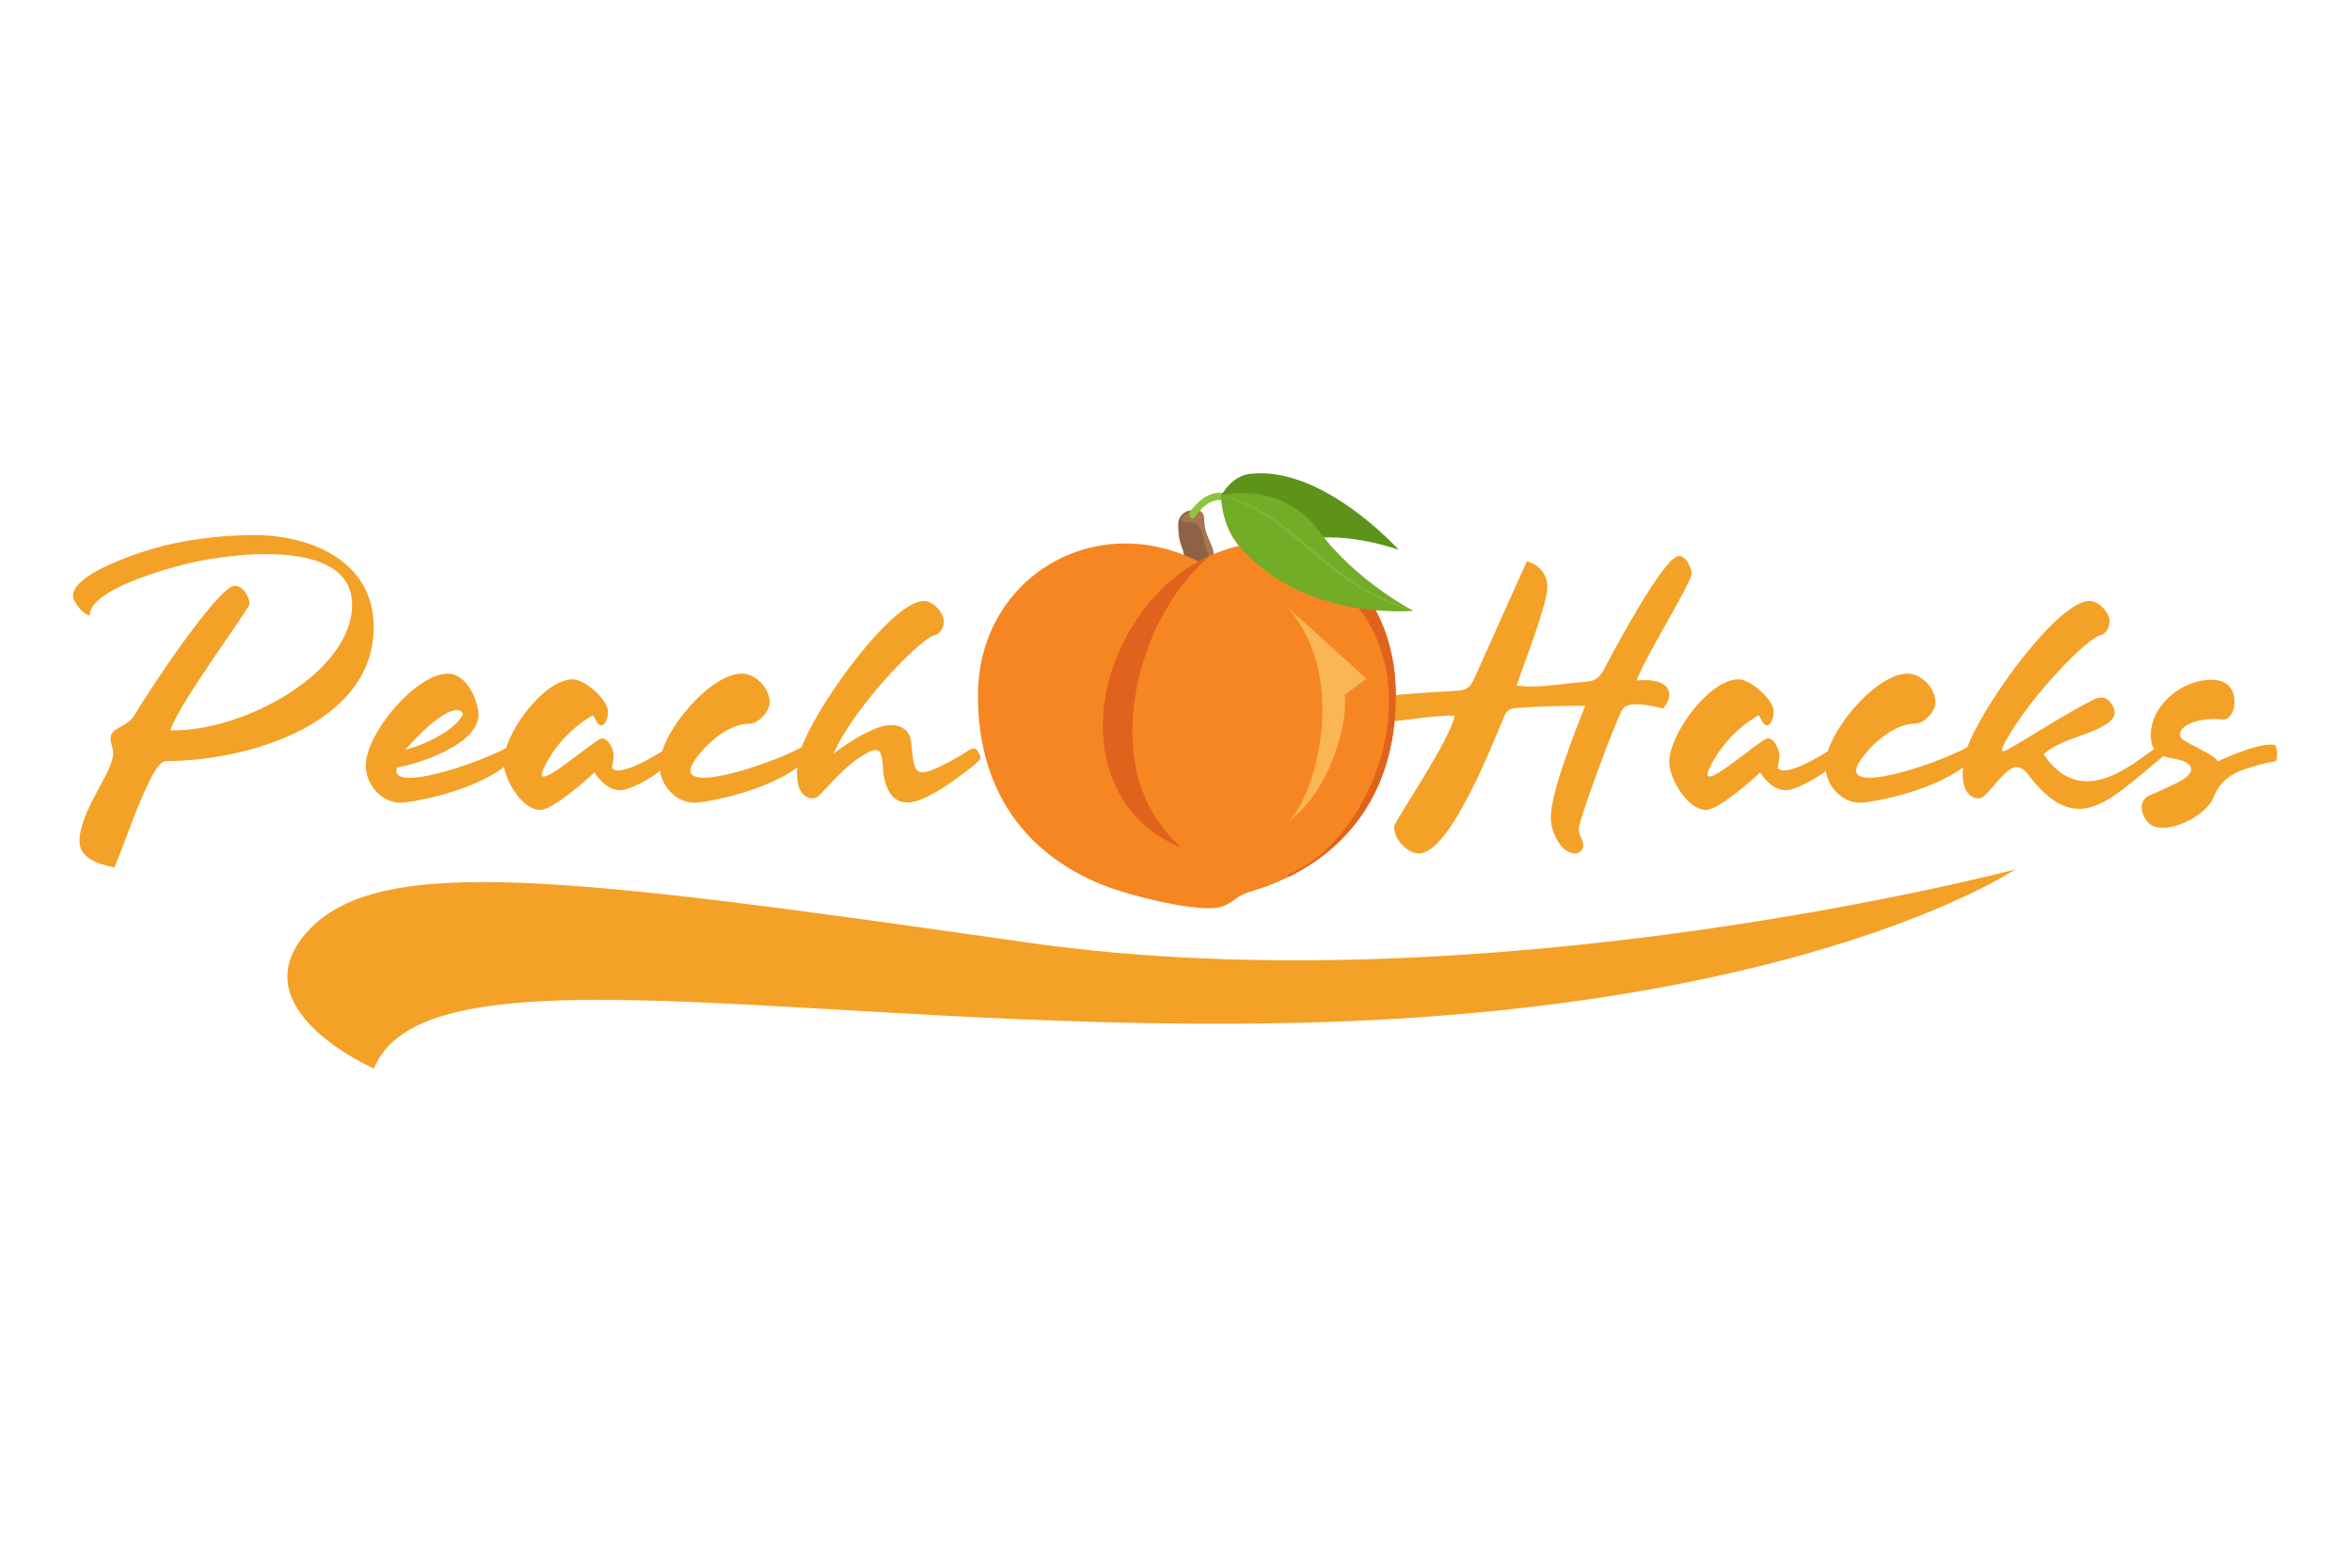
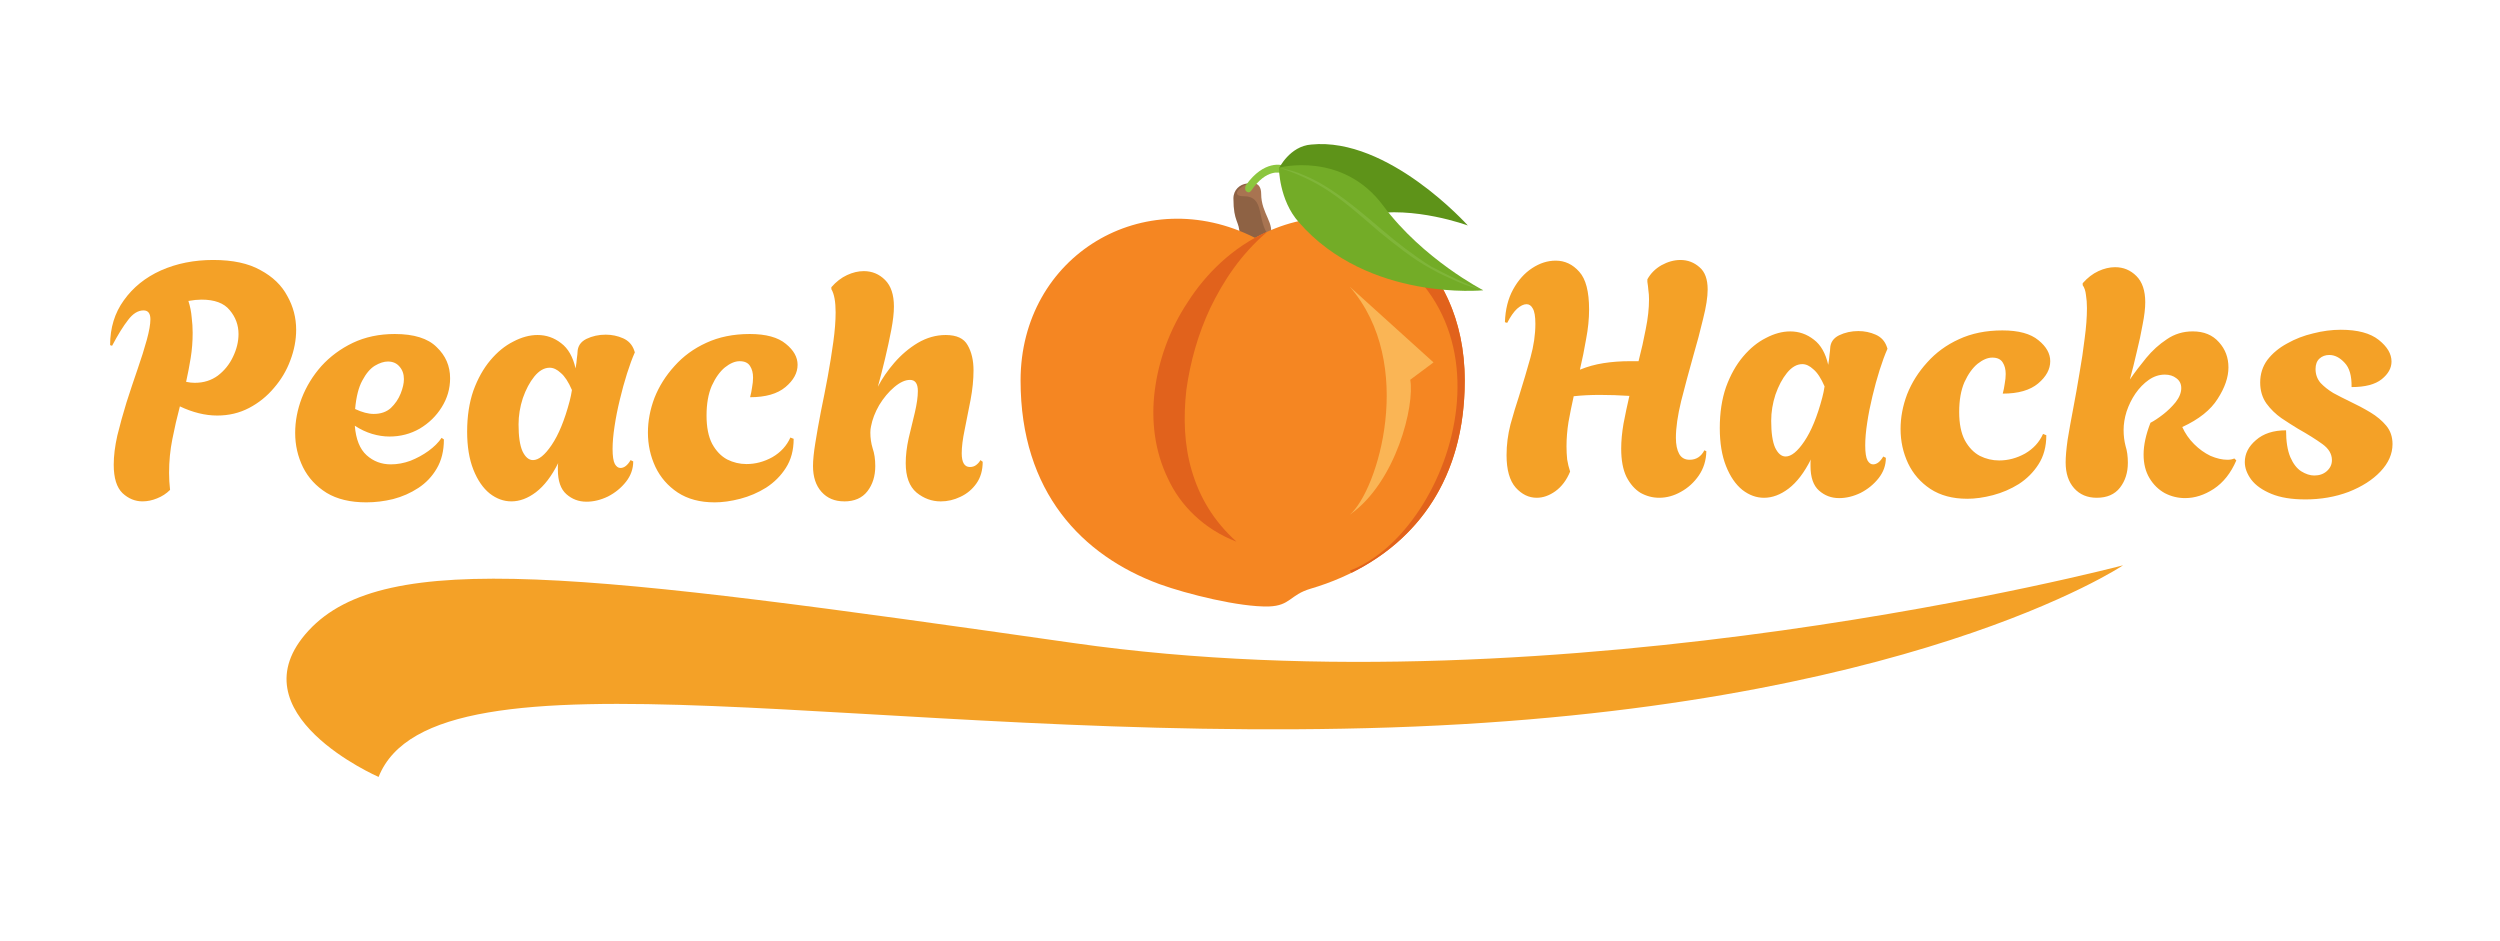
- <svg xmlns="http://www.w3.org/2000/svg" width="210mm" height="140mm" viewBox="0 0 210 140" version="1.1" id="svg1" xml:space="preserve">
+ <svg xmlns="http://www.w3.org/2000/svg" width="210mm" height="79mm" viewBox="0 0 210 79" version="1.1" id="svg1" xml:space="preserve">
  <defs id="defs1" />
-   <path style="font-size:33.804px;font-family:Baleday;-inkscape-font-specification:Baleday;fill:#f4a127;stroke-width:0.775" d="m 22.682,47.786 c -4.327,0.034 -8.147,0.71 -11.696,2.13 -1.217,0.473 -4.462,1.825 -4.462,3.279 0,0.642 1.014,1.758 1.487,1.758 -0.034,-1.792 4.259,-3.448 8.214,-4.496 3.651,-0.98 15.212,-2.671 15.212,3.549 0,5.916 -9.431,11.324 -16.226,11.223 0.676,-2.299 7.065,-10.885 7.065,-11.291 0,-0.676 -0.575,-1.623 -1.318,-1.623 -1.487,0 -7.978,9.837 -8.89,11.46 -0.676,1.217 -2.197,1.149 -2.197,2.163 0,0.439 0.237,0.879 0.237,1.318 0,1.724 -3.009,5.138 -3.009,7.876 0,1.42 1.454,1.994 3.11,2.332 1.014,-2.4 1.521,-4.124 2.569,-6.49 0.338,-0.744 1.251,-3.009 2.062,-3.009 7.268,0 18.525,-3.313 18.525,-11.967 0,-5.916 -5.645,-8.214 -10.682,-8.214 z m 22.75,18.896 c -2.84,1.555 -10.817,4.226 -9.972,1.825 -0.237,0.203 7.133,-1.454 7.268,-4.631 0,-1.217 -1.014,-3.718 -2.738,-3.718 -2.84,0 -7.335,5.341 -7.335,8.214 0,1.656 1.386,3.313 3.11,3.313 0.913,0 6.896,-1.014 9.803,-3.651 0.845,-0.777 0.608,-1.758 -0.135,-1.352 z m -9.228,0.27 c 1.859,-2.163 4.496,-4.395 5.138,-3.211 -0.473,1.251 -3.042,2.671 -5.138,3.211 z m 23.325,-0.135 c -1.048,0.71 -4.226,2.637 -4.902,1.758 0.068,-0.372 0.169,-0.71 0.169,-1.082 0,-0.507 -0.439,-1.555 -1.048,-1.555 -0.608,0 -6.558,5.409 -5.172,2.603 0.947,-1.927 2.468,-3.583 4.361,-4.665 0.135,0.203 0.237,0.372 0.338,0.575 0.507,0.845 1.014,-0.101 1.014,-0.879 0,-1.116 -2.096,-2.907 -3.144,-2.907 -2.637,0 -6.186,4.935 -6.186,7.369 0,1.487 1.623,4.293 3.279,4.293 1.082,0 3.989,-2.535 4.834,-3.347 0.541,0.811 1.285,1.589 2.332,1.589 1.116,0 4.699,-2.096 4.699,-3.245 0,-0.406 -0.27,-0.71 -0.575,-0.507 z M 71.664,66.682 c -3.009,1.656 -11.798,4.53 -9.702,1.318 1.014,-1.555 3.076,-3.38 4.969,-3.38 0.811,0 1.792,-1.116 1.792,-1.893 0,-1.251 -1.217,-2.569 -2.501,-2.569 -2.84,0 -7.335,5.341 -7.335,8.214 0,1.656 1.386,3.313 3.11,3.313 0.913,0 6.896,-1.014 9.803,-3.651 0.845,-0.777 0.608,-1.758 -0.135,-1.352 z m 7.166,1.825 c 0.101,1.656 0.676,3.313 2.4,3.144 1.69,-0.135 4.631,-2.434 5.814,-3.38 0.507,-0.507 0.676,-0.473 0.27,-1.183 -0.237,-0.372 -0.541,-0.27 -0.845,-0.068 -0.608,0.406 -2.637,1.623 -3.718,1.893 -1.048,0.27 -1.217,-0.372 -1.386,-2.637 -0.169,-1.352 -1.352,-1.724 -2.569,-1.42 -1.386,0.372 -3.11,1.487 -4.361,2.434 1.724,-4.056 7.741,-10.31 9.059,-10.581 0.473,-0.101 0.777,-0.71 0.777,-1.217 0,-0.777 -0.947,-1.825 -1.792,-1.825 -2.738,0 -9.093,8.654 -10.783,12.744 -0.473,1.116 -0.744,2.873 -0.338,3.955 0.372,0.947 1.251,1.116 1.69,0.744 0.744,-0.676 2.028,-2.299 3.482,-3.313 1.792,-1.217 2.197,-1.149 2.299,0.71 z m 51.044,-4.597 c -0.338,2.13 -5.409,9.465 -5.409,9.938 0,1.048 1.149,2.366 2.231,2.366 2.772,0 6.592,-9.837 7.606,-12.237 0.203,-0.473 0.473,-0.71 1.014,-0.744 2.062,-0.169 4.158,-0.203 6.22,-0.203 -0.913,2.299 -3.076,7.741 -3.076,10.006 0,1.149 0.845,3.178 2.197,3.178 0.372,0 0.71,-0.338 0.71,-0.71 0,-0.473 -0.406,-0.913 -0.406,-1.487 0,-0.777 3.279,-9.634 3.887,-10.648 0.27,-0.439 0.845,-0.473 1.285,-0.473 0.811,0 1.589,0.203 2.366,0.372 0.27,-0.338 0.541,-0.777 0.541,-1.251 0,-1.048 -1.318,-1.285 -2.163,-1.285 l -0.744,0.034 c 0.642,-1.927 4.902,-8.721 4.902,-9.533 0,-0.541 -0.507,-1.589 -1.116,-1.589 -1.352,0 -5.949,8.688 -6.693,10.107 -0.372,0.676 -0.71,1.048 -1.521,1.116 -1.69,0.135 -3.38,0.439 -5.071,0.439 -0.406,0 -0.811,-0.034 -1.217,-0.101 0.608,-1.825 2.738,-7.234 2.738,-8.789 0,-1.149 -0.744,-1.994 -1.825,-2.299 -1.555,3.482 -3.144,6.964 -4.699,10.479 -0.304,0.676 -0.642,1.014 -1.386,1.082 -1.487,0.101 -8.519,0.439 -9.398,1.014 0.203,0.845 0.27,1.859 1.352,1.859 2.502,0 5.003,-0.642 7.504,-0.642 z m 33.736,2.907 c -1.048,0.71 -4.226,2.637 -4.902,1.758 0.068,-0.372 0.169,-0.71 0.169,-1.082 0,-0.507 -0.439,-1.555 -1.048,-1.555 -0.608,0 -6.558,5.409 -5.172,2.603 0.947,-1.927 2.468,-3.583 4.361,-4.665 0.135,0.203 0.237,0.372 0.338,0.575 0.507,0.845 1.014,-0.101 1.014,-0.879 0,-1.116 -2.096,-2.907 -3.144,-2.907 -2.637,0 -6.186,4.935 -6.186,7.369 0,1.487 1.623,4.293 3.279,4.293 1.082,0 3.989,-2.535 4.834,-3.347 0.541,0.811 1.285,1.589 2.332,1.589 1.116,0 4.699,-2.096 4.699,-3.245 0,-0.406 -0.27,-0.71 -0.575,-0.507 z m 12.136,-0.135 c -3.009,1.656 -11.798,4.53 -9.702,1.318 1.014,-1.555 3.076,-3.38 4.969,-3.38 0.811,0 1.792,-1.116 1.792,-1.893 0,-1.251 -1.217,-2.569 -2.501,-2.569 -2.84,0 -7.335,5.341 -7.335,8.214 0,1.656 1.386,3.313 3.11,3.313 0.913,0 6.896,-1.014 9.803,-3.651 0.845,-0.777 0.608,-1.758 -0.135,-1.352 z m 3.313,-0.473 c 2.197,-3.989 7.302,-9.262 8.519,-9.499 0.473,-0.101 0.777,-0.71 0.777,-1.217 0,-0.777 -0.947,-1.825 -1.792,-1.825 -2.738,0 -9.093,8.654 -10.783,12.744 -0.473,1.116 -0.744,2.873 -0.338,3.955 0.372,0.947 1.251,1.116 1.69,0.744 0.744,-0.642 2.028,-2.603 2.873,-2.603 0.372,0 0.744,0.203 0.98,0.541 4.395,5.814 7.099,2.637 11.967,-1.352 0.372,-0.304 0.338,-0.473 0.169,-0.744 -0.169,-0.237 -0.372,-0.372 -0.744,-0.101 -2.163,1.521 -6.592,5.442 -9.905,0.507 1.487,-1.386 3.955,-1.589 5.713,-2.772 0.71,-0.507 0.777,-1.082 0.372,-1.69 -0.406,-0.642 -1.014,-0.777 -1.656,-0.406 -2.468,1.251 -4.969,2.907 -7.369,4.293 -0.879,0.507 -0.98,0.439 -0.473,-0.575 z m 18.964,1.792 c -0.304,-0.608 -2.366,-1.42 -3.144,-1.961 -0.372,-0.304 -0.237,-0.71 -0.068,-0.913 0.71,-0.845 2.569,-1.014 3.516,-0.879 0.947,0.135 1.285,-1.082 1.149,-1.994 -0.372,-2.332 -3.617,-1.623 -5.138,-0.541 -2.4,1.69 -2.569,3.989 -2.096,5.037 0.608,1.285 2.603,0.71 3.313,1.656 0.541,0.947 -1.487,1.656 -3.651,2.637 -1.318,0.608 -0.507,2.569 0.575,2.806 1.656,0.439 4.564,-1.116 5.172,-2.671 0.473,-1.217 1.251,-1.825 2.265,-2.299 2.468,-0.913 3.245,-0.811 3.313,-0.947 0.135,-0.304 0.101,-1.386 -0.169,-1.42 -1.183,-0.203 -3.989,0.98 -5.037,1.487 z" id="text1" aria-label="Peach   Hacks" />
-   <g style="fill:none" id="g1" transform="matrix(0.7822096,0,0,0.7822096,86.0205,40.94208)">
+   <path style="font-size:33.804px;font-family:Baleday;-inkscape-font-specification:Baleday;display:none;fill:#f4a127;stroke-width:0.775" d="m 22.682,47.786 c -4.327,0.034 -8.147,0.71 -11.696,2.13 -1.217,0.473 -4.462,1.825 -4.462,3.279 0,0.642 1.014,1.758 1.487,1.758 -0.034,-1.792 4.259,-3.448 8.214,-4.496 3.651,-0.98 15.212,-2.671 15.212,3.549 0,5.916 -9.431,11.324 -16.226,11.223 0.676,-2.299 7.065,-10.885 7.065,-11.291 0,-0.676 -0.575,-1.623 -1.318,-1.623 -1.487,0 -7.978,9.837 -8.89,11.46 -0.676,1.217 -2.197,1.149 -2.197,2.163 0,0.439 0.237,0.879 0.237,1.318 0,1.724 -3.009,5.138 -3.009,7.876 0,1.42 1.454,1.994 3.11,2.332 1.014,-2.4 1.521,-4.124 2.569,-6.49 0.338,-0.744 1.251,-3.009 2.062,-3.009 7.268,0 18.525,-3.313 18.525,-11.967 0,-5.916 -5.645,-8.214 -10.682,-8.214 z m 22.75,18.896 c -2.84,1.555 -10.817,4.226 -9.972,1.825 -0.237,0.203 7.133,-1.454 7.268,-4.631 0,-1.217 -1.014,-3.718 -2.738,-3.718 -2.84,0 -7.335,5.341 -7.335,8.214 0,1.656 1.386,3.313 3.11,3.313 0.913,0 6.896,-1.014 9.803,-3.651 0.845,-0.777 0.608,-1.758 -0.135,-1.352 z m -9.228,0.27 c 1.859,-2.163 4.496,-4.395 5.138,-3.211 -0.473,1.251 -3.042,2.671 -5.138,3.211 z m 23.325,-0.135 c -1.048,0.71 -4.226,2.637 -4.902,1.758 0.068,-0.372 0.169,-0.71 0.169,-1.082 0,-0.507 -0.439,-1.555 -1.048,-1.555 -0.608,0 -6.558,5.409 -5.172,2.603 0.947,-1.927 2.468,-3.583 4.361,-4.665 0.135,0.203 0.237,0.372 0.338,0.575 0.507,0.845 1.014,-0.101 1.014,-0.879 0,-1.116 -2.096,-2.907 -3.144,-2.907 -2.637,0 -6.186,4.935 -6.186,7.369 0,1.487 1.623,4.293 3.279,4.293 1.082,0 3.989,-2.535 4.834,-3.347 0.541,0.811 1.285,1.589 2.332,1.589 1.116,0 4.699,-2.096 4.699,-3.245 0,-0.406 -0.27,-0.71 -0.575,-0.507 z M 71.664,66.682 c -3.009,1.656 -11.798,4.53 -9.702,1.318 1.014,-1.555 3.076,-3.38 4.969,-3.38 0.811,0 1.792,-1.116 1.792,-1.893 0,-1.251 -1.217,-2.569 -2.501,-2.569 -2.84,0 -7.335,5.341 -7.335,8.214 0,1.656 1.386,3.313 3.11,3.313 0.913,0 6.896,-1.014 9.803,-3.651 0.845,-0.777 0.608,-1.758 -0.135,-1.352 z m 7.166,1.825 c 0.101,1.656 0.676,3.313 2.4,3.144 1.69,-0.135 4.631,-2.434 5.814,-3.38 0.507,-0.507 0.676,-0.473 0.27,-1.183 -0.237,-0.372 -0.541,-0.27 -0.845,-0.068 -0.608,0.406 -2.637,1.623 -3.718,1.893 -1.048,0.27 -1.217,-0.372 -1.386,-2.637 -0.169,-1.352 -1.352,-1.724 -2.569,-1.42 -1.386,0.372 -3.11,1.487 -4.361,2.434 1.724,-4.056 7.741,-10.31 9.059,-10.581 0.473,-0.101 0.777,-0.71 0.777,-1.217 0,-0.777 -0.947,-1.825 -1.792,-1.825 -2.738,0 -9.093,8.654 -10.783,12.744 -0.473,1.116 -0.744,2.873 -0.338,3.955 0.372,0.947 1.251,1.116 1.69,0.744 0.744,-0.676 2.028,-2.299 3.482,-3.313 1.792,-1.217 2.197,-1.149 2.299,0.71 z m 51.044,-4.597 c -0.338,2.13 -5.409,9.465 -5.409,9.938 0,1.048 1.149,2.366 2.231,2.366 2.772,0 6.592,-9.837 7.606,-12.237 0.203,-0.473 0.473,-0.71 1.014,-0.744 2.062,-0.169 4.158,-0.203 6.22,-0.203 -0.913,2.299 -3.076,7.741 -3.076,10.006 0,1.149 0.845,3.178 2.197,3.178 0.372,0 0.71,-0.338 0.71,-0.71 0,-0.473 -0.406,-0.913 -0.406,-1.487 0,-0.777 3.279,-9.634 3.887,-10.648 0.27,-0.439 0.845,-0.473 1.285,-0.473 0.811,0 1.589,0.203 2.366,0.372 0.27,-0.338 0.541,-0.777 0.541,-1.251 0,-1.048 -1.318,-1.285 -2.163,-1.285 l -0.744,0.034 c 0.642,-1.927 4.902,-8.721 4.902,-9.533 0,-0.541 -0.507,-1.589 -1.116,-1.589 -1.352,0 -5.949,8.688 -6.693,10.107 -0.372,0.676 -0.71,1.048 -1.521,1.116 -1.69,0.135 -3.38,0.439 -5.071,0.439 -0.406,0 -0.811,-0.034 -1.217,-0.101 0.608,-1.825 2.738,-7.234 2.738,-8.789 0,-1.149 -0.744,-1.994 -1.825,-2.299 -1.555,3.482 -3.144,6.964 -4.699,10.479 -0.304,0.676 -0.642,1.014 -1.386,1.082 -1.487,0.101 -8.519,0.439 -9.398,1.014 0.203,0.845 0.27,1.859 1.352,1.859 2.502,0 5.003,-0.642 7.504,-0.642 z m 33.736,2.907 c -1.048,0.71 -4.226,2.637 -4.902,1.758 0.068,-0.372 0.169,-0.71 0.169,-1.082 0,-0.507 -0.439,-1.555 -1.048,-1.555 -0.608,0 -6.558,5.409 -5.172,2.603 0.947,-1.927 2.468,-3.583 4.361,-4.665 0.135,0.203 0.237,0.372 0.338,0.575 0.507,0.845 1.014,-0.101 1.014,-0.879 0,-1.116 -2.096,-2.907 -3.144,-2.907 -2.637,0 -6.186,4.935 -6.186,7.369 0,1.487 1.623,4.293 3.279,4.293 1.082,0 3.989,-2.535 4.834,-3.347 0.541,0.811 1.285,1.589 2.332,1.589 1.116,0 4.699,-2.096 4.699,-3.245 0,-0.406 -0.27,-0.71 -0.575,-0.507 z m 12.136,-0.135 c -3.009,1.656 -11.798,4.53 -9.702,1.318 1.014,-1.555 3.076,-3.38 4.969,-3.38 0.811,0 1.792,-1.116 1.792,-1.893 0,-1.251 -1.217,-2.569 -2.501,-2.569 -2.84,0 -7.335,5.341 -7.335,8.214 0,1.656 1.386,3.313 3.11,3.313 0.913,0 6.896,-1.014 9.803,-3.651 0.845,-0.777 0.608,-1.758 -0.135,-1.352 z m 3.313,-0.473 c 2.197,-3.989 7.302,-9.262 8.519,-9.499 0.473,-0.101 0.777,-0.71 0.777,-1.217 0,-0.777 -0.947,-1.825 -1.792,-1.825 -2.738,0 -9.093,8.654 -10.783,12.744 -0.473,1.116 -0.744,2.873 -0.338,3.955 0.372,0.947 1.251,1.116 1.69,0.744 0.744,-0.642 2.028,-2.603 2.873,-2.603 0.372,0 0.744,0.203 0.98,0.541 4.395,5.814 7.099,2.637 11.967,-1.352 0.372,-0.304 0.338,-0.473 0.169,-0.744 -0.169,-0.237 -0.372,-0.372 -0.744,-0.101 -2.163,1.521 -6.592,5.442 -9.905,0.507 1.487,-1.386 3.955,-1.589 5.713,-2.772 0.71,-0.507 0.777,-1.082 0.372,-1.69 -0.406,-0.642 -1.014,-0.777 -1.656,-0.406 -2.468,1.251 -4.969,2.907 -7.369,4.293 -0.879,0.507 -0.98,0.439 -0.473,-0.575 z m 18.964,1.792 c -0.304,-0.608 -2.366,-1.42 -3.144,-1.961 -0.372,-0.304 -0.237,-0.71 -0.068,-0.913 0.71,-0.845 2.569,-1.014 3.516,-0.879 0.947,0.135 1.285,-1.082 1.149,-1.994 -0.372,-2.332 -3.617,-1.623 -5.138,-0.541 -2.4,1.69 -2.569,3.989 -2.096,5.037 0.608,1.285 2.603,0.71 3.313,1.656 0.541,0.947 -1.487,1.656 -3.651,2.637 -1.318,0.608 -0.507,2.569 0.575,2.806 1.656,0.439 4.564,-1.116 5.172,-2.671 0.473,-1.217 1.251,-1.825 2.265,-2.299 2.468,-0.913 3.245,-0.811 3.313,-0.947 0.135,-0.304 0.101,-1.386 -0.169,-1.42 -1.183,-0.203 -3.989,0.98 -5.037,1.487 z" id="text1" aria-label="Peach   Hacks" />
+   <g style="fill:none" id="g1" transform="matrix(0.7822096,0,0,0.7822096,84.43305,10.78059)">
    <path d="m 24.512,7.536 c 0,-1.905 2.816,-2.236 2.816,-0.414 0,2.153 1.159,2.981 1.159,4.141 0,1.491 -3.312,1.739 -3.312,0.166 0,-1.491 -0.662,-1.325 -0.662,-3.892 z" fill="#8e6244" id="path1" />
    <path d="m 25.589,7.288 c -2.319,0 1.905,-2.981 1.905,-0.248 0,2.153 1.573,3.23 0.911,4.638 C 26.914,9.855 27.991,7.288 25.589,7.288 Z" fill="#a87451" id="path2" />
    <path d="M 49.356,27.08 C 49.356,13.664 38.425,5.466 26.831,11.759 14.906,5.714 1.656,13.664 1.656,27.08 c 0,12.008 6.625,18.798 14.906,21.863 2.981,1.077 8.613,2.484 11.759,2.402 2.319,-0.083 2.236,-1.242 4.472,-1.905 9.027,-2.65 16.562,-9.606 16.562,-22.359 z" fill="#f58622" id="path3" />
    <path d="M 32.231,9.826 C 32.167,9.837 32.102,9.85 32.037,9.862 33.162,10.096 34.236,10.299 35.23,10.617 56.865,17.524 48.251,43.281 37,47.5 l 0.195,0.228 c 6.948,-3.445 12.161,-10.041 12.161,-20.648 0,-6.397 -2.487,-11.607 -6.345,-14.626 l -7.781,-1.837 C 34.289,10.316 33.29,10.052 32.231,9.826 Z" fill="#e1621c" id="path4" />
    <path d="m 26.169,6.873 c 0.083,0 0.166,-0.083 0.248,-0.166 1.656,-2.484 3.23,-1.905 3.23,-1.905 l 0.166,-0.828 c 0,0 -1.988,-0.662 -3.975,2.153 -0.083,0.166 -0.083,0.497 0,0.58 0.166,0.166 0.248,0.166 0.331,0.166 z" fill="#8cc63e" id="path5" />
    <path d="m 32.877,1.739 c 8.281,-0.828 16.811,8.695 16.811,8.695 0,0 -5.797,-2.153 -10.766,-1.159 -5.052,1.077 -9.524,-4.969 -9.524,-4.969 0,0 1.159,-2.402 3.478,-2.567 z" fill="#5e9319" id="path6" />
    <path d="m 40.578,8.281 c 4.306,5.797 10.766,9.109 10.766,9.109 0,0 -12.339,1.242 -19.792,-7.287 -2.153,-2.402 -2.153,-5.88 -2.153,-5.88 0,0 6.791,-1.822 11.18,4.058 z" fill="#73ac27" id="path7" />
    <path d="m 29.398,4.223 c 0.828,0.166 1.822,0.414 2.733,0.828 0.994,0.414 1.905,0.911 2.898,1.573 1.905,1.242 3.727,2.816 5.383,4.223 1.739,1.491 3.478,2.816 5.3,3.975 1.905,0.994 3.727,1.905 5.631,2.567 -0.911,-0.248 -1.822,-0.497 -2.733,-0.911 C 47.7,16.066 46.706,15.652 45.712,15.072 43.725,13.995 41.903,12.505 40.164,11.097 38.425,9.606 36.769,8.116 34.947,6.873 33.125,5.631 31.22,4.803 29.398,4.223 Z" fill="#7fb539" id="path8" />
    <path d="m 19.461,28.073 c -0.331,2.981 -0.248,5.88 0.58,8.695 0.828,2.816 2.319,5.383 4.803,7.619 -3.478,-1.325 -6.045,-3.892 -7.37,-6.791 -1.408,-2.898 -1.822,-6.211 -1.408,-9.441 0.414,-3.23 1.573,-6.542 3.561,-9.523 1.905,-2.981 4.803,-5.88 8.53,-7.536 -2.898,2.484 -4.72,5.3 -6.128,8.198 -1.325,2.816 -2.153,5.797 -2.567,8.778 z" fill="#e1621c" id="path9" />
    <path d="m 37,17 c 7.2,8.291 3,21.954 0,24.5 C 42,38 44,29.727 43.5,27 L 46,25.136 Z" fill="#fab555" id="path10" />
  </g>
-   <path style="fill:#f4a127;fill-opacity:1;stroke-width:0.291" d="m 33.39,95.423 c 0,0 -12.294,-5.345 -5.88,-12.294 6.414,-6.949 23.115,-4.83 64.274,1.05 41.16,5.88 88.142,-6.533 88.142,-6.533 0,0 -18.125,12.179 -61.487,13.62 -43.131,1.433 -80.382,-7.61 -85.049,4.158 z" id="path11" />
+   <path style="fill:#f4a127;fill-opacity:1;stroke-width:0.291" d="m 31.802,65.262 c 0,0 -12.294,-5.345 -5.88,-12.294 6.414,-6.949 23.115,-4.83 64.274,1.05 41.16,5.88 88.142,-6.533 88.142,-6.533 0,0 -18.125,12.179 -61.487,13.62 -43.131,1.433 -80.382,-7.61 -85.049,4.158 z" id="path11" />
+   <g id="g4" style="display:inline" transform="translate(-1.587447,-30.16149)">
+     <path style="font-size:27.513px;font-family:Agbalumo;-inkscape-font-specification:Agbalumo;fill:#f4a127;stroke-width:0.63" d="m 13.561,72.277 q -0.935,0 -1.678,-0.688 -0.743,-0.715 -0.743,-2.394 0,-1.101 0.303,-2.449 0.33,-1.348 0.77,-2.779 0.468,-1.458 0.935,-2.806 0.468,-1.348 0.77,-2.449 0.303,-1.101 0.303,-1.733 0,-0.743 -0.578,-0.743 -0.688,0 -1.293,0.798 -0.605,0.77 -1.348,2.173 l -0.165,-0.055 q 0,-2.173 1.156,-3.769 1.156,-1.623 3.109,-2.504 1.981,-0.88 4.402,-0.88 2.449,0 3.962,0.853 1.541,0.825 2.256,2.173 0.743,1.321 0.743,2.834 0,1.293 -0.495,2.586 -0.468,1.266 -1.376,2.311 -0.88,1.045 -2.091,1.678 -1.211,0.633 -2.669,0.633 -1.513,0 -3.136,-0.77 -0.358,1.348 -0.633,2.751 -0.275,1.376 -0.275,2.834 0,0.715 0.083,1.431 -0.468,0.468 -1.101,0.715 -0.605,0.248 -1.211,0.248 z m 4.402,-9.96 q 1.101,0 1.926,-0.605 0.825,-0.633 1.266,-1.568 0.468,-0.963 0.468,-1.926 0,-1.128 -0.743,-2.008 -0.715,-0.88 -2.366,-0.88 -0.22,0 -0.523,0.028 -0.275,0.028 -0.578,0.083 0.22,0.688 0.275,1.376 0.083,0.66 0.083,1.293 0,1.101 -0.165,2.118 -0.165,1.018 -0.385,2.008 0.385,0.083 0.743,0.083 z m 14.389,10.042 q -2.008,0 -3.329,-0.798 -1.321,-0.825 -1.981,-2.146 -0.66,-1.348 -0.66,-2.889 0,-1.458 0.55,-2.916 0.578,-1.486 1.651,-2.696 1.101,-1.211 2.641,-1.953 1.568,-0.743 3.522,-0.743 2.421,0 3.522,1.101 1.128,1.073 1.128,2.614 0,1.321 -0.715,2.449 -0.688,1.101 -1.843,1.788 -1.156,0.66 -2.531,0.66 -0.715,0 -1.458,-0.22 -0.743,-0.22 -1.458,-0.688 0.138,1.706 0.99,2.476 0.853,0.77 2.036,0.77 0.825,0 1.651,-0.303 0.825,-0.33 1.513,-0.825 0.715,-0.523 1.101,-1.101 l 0.193,0.138 q 0,1.431 -0.605,2.449 -0.578,0.99 -1.541,1.623 -0.963,0.633 -2.118,0.935 -1.128,0.275 -2.256,0.275 z m 0.633,-7.428 q 0.88,0 1.431,-0.495 0.55,-0.523 0.825,-1.211 0.275,-0.688 0.275,-1.211 0,-0.633 -0.358,-1.045 -0.358,-0.44 -0.99,-0.44 -0.495,0 -1.101,0.358 -0.578,0.358 -1.045,1.238 -0.468,0.853 -0.605,2.394 0.88,0.413 1.568,0.413 z m 17.856,7.373 q -0.963,0 -1.678,-0.633 -0.715,-0.633 -0.715,-2.063 0,-0.138 0,-0.275 0,-0.138 0.028,-0.275 -0.825,1.651 -1.871,2.449 -1.018,0.77 -2.063,0.77 -0.963,0 -1.816,-0.66 -0.853,-0.688 -1.376,-2.008 -0.523,-1.321 -0.523,-3.191 0,-1.926 0.523,-3.439 0.55,-1.513 1.431,-2.559 0.88,-1.045 1.926,-1.568 1.045,-0.55 2.036,-0.55 1.101,0 1.981,0.688 0.88,0.66 1.211,2.118 0.083,-0.468 0.11,-0.853 0.055,-0.385 0.055,-0.523 0.028,-0.743 0.743,-1.101 0.743,-0.358 1.623,-0.358 0.77,0 1.458,0.303 0.688,0.303 0.935,1.018 l 0.055,0.165 q -0.33,0.743 -0.66,1.788 -0.33,1.045 -0.605,2.201 -0.275,1.128 -0.44,2.229 -0.165,1.073 -0.165,1.898 0,0.908 0.193,1.266 0.193,0.33 0.468,0.33 0.468,0 0.853,-0.66 l 0.22,0.11 q 0,0.935 -0.605,1.706 -0.605,0.77 -1.513,1.238 -0.908,0.44 -1.816,0.44 z m -4.485,-3.494 q 0.715,0 1.568,-1.266 0.88,-1.293 1.513,-3.687 0.055,-0.248 0.11,-0.468 0.055,-0.248 0.083,-0.468 -0.44,-1.018 -0.935,-1.431 -0.468,-0.44 -0.935,-0.44 -0.688,0 -1.293,0.743 -0.578,0.715 -0.963,1.816 -0.358,1.101 -0.358,2.201 0,1.513 0.33,2.256 0.358,0.743 0.88,0.743 z m 15.242,3.549 q -1.816,0 -3.081,-0.825 -1.238,-0.825 -1.871,-2.146 -0.633,-1.348 -0.633,-2.889 0,-1.458 0.55,-2.916 0.578,-1.458 1.678,-2.669 1.101,-1.238 2.669,-1.953 1.596,-0.743 3.659,-0.743 2.036,0 3.026,0.825 0.99,0.798 0.99,1.761 0,1.018 -1.018,1.871 -1.018,0.853 -2.971,0.853 0.11,-0.413 0.165,-0.825 0.083,-0.44 0.083,-0.825 0,-0.578 -0.248,-0.963 -0.248,-0.413 -0.88,-0.413 -0.578,0 -1.238,0.523 -0.633,0.523 -1.101,1.541 -0.44,1.018 -0.44,2.504 0,1.458 0.468,2.366 0.495,0.908 1.266,1.321 0.77,0.385 1.623,0.385 1.128,0 2.173,-0.578 1.045,-0.605 1.513,-1.651 l 0.275,0.11 q 0,1.431 -0.66,2.449 -0.633,0.99 -1.651,1.651 -1.018,0.633 -2.173,0.935 -1.156,0.303 -2.173,0.303 z m 10.895,-0.083 q -1.183,0 -1.898,-0.798 -0.715,-0.798 -0.715,-2.173 0,-0.743 0.193,-1.926 0.193,-1.211 0.468,-2.641 0.303,-1.458 0.578,-2.944 0.275,-1.513 0.468,-2.916 0.193,-1.403 0.193,-2.476 0,-1.348 -0.358,-1.953 v -0.165 q 0.605,-0.688 1.321,-1.018 0.715,-0.33 1.403,-0.33 1.045,0 1.788,0.743 0.743,0.743 0.743,2.229 0,0.798 -0.22,1.953 -0.22,1.156 -0.523,2.421 -0.303,1.266 -0.605,2.366 0.523,-1.018 1.376,-2.008 0.88,-1.018 1.981,-1.678 1.128,-0.66 2.339,-0.66 1.376,0 1.843,0.853 0.495,0.853 0.495,2.118 0,1.156 -0.248,2.476 -0.248,1.293 -0.495,2.504 -0.248,1.183 -0.248,1.981 0,1.156 0.688,1.156 0.303,0 0.523,-0.165 0.248,-0.193 0.358,-0.413 l 0.193,0.138 q 0,1.073 -0.523,1.816 -0.523,0.743 -1.348,1.128 -0.798,0.385 -1.651,0.385 -1.128,0 -2.036,-0.743 -0.908,-0.77 -0.908,-2.476 0,-0.963 0.248,-2.091 0.275,-1.128 0.523,-2.173 0.248,-1.073 0.248,-1.788 0,-0.935 -0.66,-0.935 -0.605,0 -1.321,0.605 -0.715,0.605 -1.266,1.513 -0.523,0.908 -0.688,1.788 -0.055,0.22 -0.055,0.523 0,0.688 0.193,1.321 0.22,0.633 0.22,1.486 0,1.266 -0.66,2.118 -0.66,0.853 -1.953,0.853 z" id="text2" aria-label="Peach" />
+     <path style="font-size:27.513px;font-family:Agbalumo;-inkscape-font-specification:Agbalumo;fill:#f4a127;stroke-width:0.63" d="m 130.669,71.974 q -0.99,0 -1.761,-0.853 -0.77,-0.88 -0.77,-2.724 0,-1.293 0.33,-2.586 0.358,-1.293 0.715,-2.366 0.55,-1.761 0.963,-3.246 0.413,-1.486 0.413,-2.834 0,-0.935 -0.22,-1.293 -0.193,-0.358 -0.523,-0.358 -0.358,0 -0.798,0.385 -0.413,0.385 -0.825,1.183 l -0.193,-0.055 q 0.055,-1.596 0.688,-2.751 0.633,-1.156 1.596,-1.788 0.963,-0.633 1.981,-0.633 1.156,0 1.981,0.935 0.825,0.908 0.825,3.164 0,1.183 -0.248,2.476 -0.22,1.293 -0.523,2.586 0.935,-0.385 1.981,-0.55 1.045,-0.165 2.229,-0.165 h 0.715 q 0.358,-1.376 0.605,-2.696 0.275,-1.348 0.275,-2.504 0,-0.413 -0.055,-0.77 -0.028,-0.358 -0.083,-0.688 V 53.623 q 0.413,-0.743 1.183,-1.183 Q 141.949,52 142.747,52 q 0.908,0 1.596,0.605 0.688,0.578 0.688,1.871 0,0.963 -0.385,2.476 -0.358,1.513 -0.825,3.109 -0.55,1.953 -1.018,3.797 -0.44,1.816 -0.44,3.081 0,0.853 0.275,1.348 0.275,0.495 0.88,0.495 0.825,0 1.238,-0.798 l 0.165,0.083 q -0.028,1.156 -0.633,2.036 -0.605,0.88 -1.513,1.376 -0.88,0.495 -1.816,0.495 -0.825,0 -1.568,-0.413 -0.715,-0.44 -1.183,-1.348 -0.44,-0.908 -0.44,-2.366 0,-0.963 0.193,-2.091 0.22,-1.156 0.495,-2.339 -1.266,-0.083 -2.476,-0.083 -0.605,0 -1.156,0.028 -0.55,0.028 -1.045,0.083 -0.248,1.101 -0.44,2.173 -0.165,1.045 -0.165,2.036 0,0.55 0.055,1.101 0.083,0.523 0.248,1.018 -0.44,1.073 -1.238,1.651 -0.77,0.55 -1.568,0.55 z m 25.394,0.028 q -0.963,0 -1.678,-0.633 -0.715,-0.633 -0.715,-2.063 0,-0.138 0,-0.275 0,-0.138 0.028,-0.275 -0.825,1.651 -1.871,2.449 -1.018,0.77 -2.063,0.77 -0.963,0 -1.816,-0.66 -0.853,-0.688 -1.376,-2.008 -0.523,-1.321 -0.523,-3.191 0,-1.926 0.523,-3.439 0.55,-1.513 1.431,-2.559 0.88,-1.045 1.926,-1.568 1.045,-0.55 2.036,-0.55 1.101,0 1.981,0.688 0.88,0.66 1.211,2.118 0.083,-0.468 0.11,-0.853 0.055,-0.385 0.055,-0.523 0.028,-0.743 0.743,-1.101 0.743,-0.358 1.623,-0.358 0.77,0 1.458,0.303 0.688,0.303 0.935,1.018 l 0.055,0.165 q -0.33,0.743 -0.66,1.788 -0.33,1.045 -0.605,2.201 -0.275,1.128 -0.44,2.229 -0.165,1.073 -0.165,1.898 0,0.908 0.193,1.266 0.193,0.33 0.468,0.33 0.468,0 0.853,-0.66 l 0.22,0.11 q 0,0.935 -0.605,1.706 -0.605,0.77 -1.513,1.238 -0.908,0.44 -1.816,0.44 z m -4.485,-3.494 q 0.715,0 1.568,-1.266 0.88,-1.293 1.513,-3.687 0.055,-0.248 0.11,-0.468 0.055,-0.248 0.083,-0.468 -0.44,-1.018 -0.935,-1.431 -0.468,-0.44 -0.935,-0.44 -0.688,0 -1.293,0.743 -0.578,0.715 -0.963,1.816 -0.358,1.101 -0.358,2.201 0,1.513 0.33,2.256 0.358,0.743 0.88,0.743 z m 15.242,3.549 q -1.816,0 -3.081,-0.825 -1.238,-0.825 -1.871,-2.146 -0.633,-1.348 -0.633,-2.889 0,-1.458 0.55,-2.916 0.578,-1.458 1.678,-2.669 1.101,-1.238 2.669,-1.953 1.596,-0.743 3.659,-0.743 2.036,0 3.026,0.825 0.99,0.798 0.99,1.761 0,1.018 -1.018,1.871 -1.018,0.853 -2.971,0.853 0.11,-0.413 0.165,-0.825 0.083,-0.44 0.083,-0.825 0,-0.578 -0.248,-0.963 -0.248,-0.413 -0.88,-0.413 -0.578,0 -1.238,0.523 -0.633,0.523 -1.101,1.541 -0.44,1.018 -0.44,2.504 0,1.458 0.468,2.366 0.495,0.908 1.266,1.321 0.77,0.385 1.623,0.385 1.128,0 2.174,-0.578 1.045,-0.605 1.513,-1.651 l 0.275,0.11 q 0,1.431 -0.66,2.449 -0.633,0.99 -1.651,1.651 -1.018,0.633 -2.173,0.935 -1.156,0.303 -2.174,0.303 z m 18.323,-0.055 q -0.908,0 -1.706,-0.413 -0.798,-0.44 -1.293,-1.266 -0.495,-0.825 -0.495,-1.981 0,-1.183 0.578,-2.669 0.44,-0.22 1.045,-0.688 0.605,-0.468 1.073,-1.045 0.468,-0.605 0.468,-1.183 0,-0.523 -0.413,-0.825 -0.385,-0.303 -0.963,-0.303 -0.715,0 -1.348,0.44 -0.633,0.44 -1.128,1.156 -0.468,0.688 -0.743,1.513 -0.248,0.798 -0.248,1.541 0,0.715 0.165,1.348 0.193,0.605 0.193,1.403 0,1.238 -0.66,2.091 -0.66,0.853 -1.953,0.853 -1.183,0 -1.898,-0.798 -0.715,-0.798 -0.715,-2.173 0,-0.715 0.165,-1.898 0.193,-1.183 0.468,-2.614 0.275,-1.431 0.523,-2.944 0.275,-1.541 0.44,-2.944 0.193,-1.431 0.193,-2.559 0,-0.605 -0.083,-1.101 -0.055,-0.523 -0.275,-0.825 v -0.165 q 0.605,-0.688 1.321,-1.018 0.715,-0.33 1.403,-0.33 1.045,0 1.788,0.743 0.743,0.743 0.743,2.201 0,0.77 -0.22,1.871 -0.193,1.101 -0.495,2.311 -0.275,1.211 -0.578,2.311 0.605,-0.88 1.376,-1.816 0.77,-0.935 1.733,-1.568 0.963,-0.66 2.174,-0.66 1.403,0 2.201,0.908 0.798,0.88 0.798,2.118 0,1.238 -0.908,2.641 -0.88,1.403 -2.971,2.366 0.358,0.798 0.99,1.431 0.633,0.633 1.376,0.99 0.77,0.33 1.431,0.33 0.33,0 0.578,-0.11 l 0.165,0.165 q -0.688,1.596 -1.898,2.394 -1.183,0.77 -2.394,0.77 z m 10.07,0.11 q -1.706,0 -2.834,-0.468 -1.128,-0.468 -1.678,-1.183 -0.55,-0.743 -0.55,-1.486 0,-1.045 0.935,-1.843 0.935,-0.825 2.531,-0.825 0,1.403 0.358,2.256 0.358,0.825 0.908,1.183 0.578,0.358 1.101,0.358 0.633,0 1.045,-0.358 0.44,-0.385 0.44,-0.935 0,-0.77 -0.798,-1.348 -0.798,-0.578 -2.063,-1.293 -0.633,-0.385 -1.376,-0.88 -0.743,-0.523 -1.266,-1.238 -0.523,-0.743 -0.523,-1.761 0,-1.073 0.605,-1.898 0.633,-0.825 1.651,-1.376 1.018,-0.578 2.201,-0.853 1.183,-0.303 2.311,-0.303 2.118,0 3.191,0.853 1.073,0.853 1.073,1.816 0,0.825 -0.825,1.486 -0.825,0.66 -2.531,0.66 0.028,-1.403 -0.578,-2.036 -0.605,-0.66 -1.293,-0.66 -0.495,0 -0.825,0.303 -0.33,0.303 -0.33,0.88 0,0.66 0.413,1.156 0.44,0.468 1.073,0.853 0.66,0.358 1.348,0.688 0.935,0.44 1.761,0.935 0.825,0.495 1.348,1.128 0.523,0.633 0.523,1.541 0,1.238 -1.018,2.311 -0.99,1.045 -2.669,1.706 -1.678,0.633 -3.659,0.633 z" id="text2-9" aria-label="Hacks" />
+   </g>
</svg>
